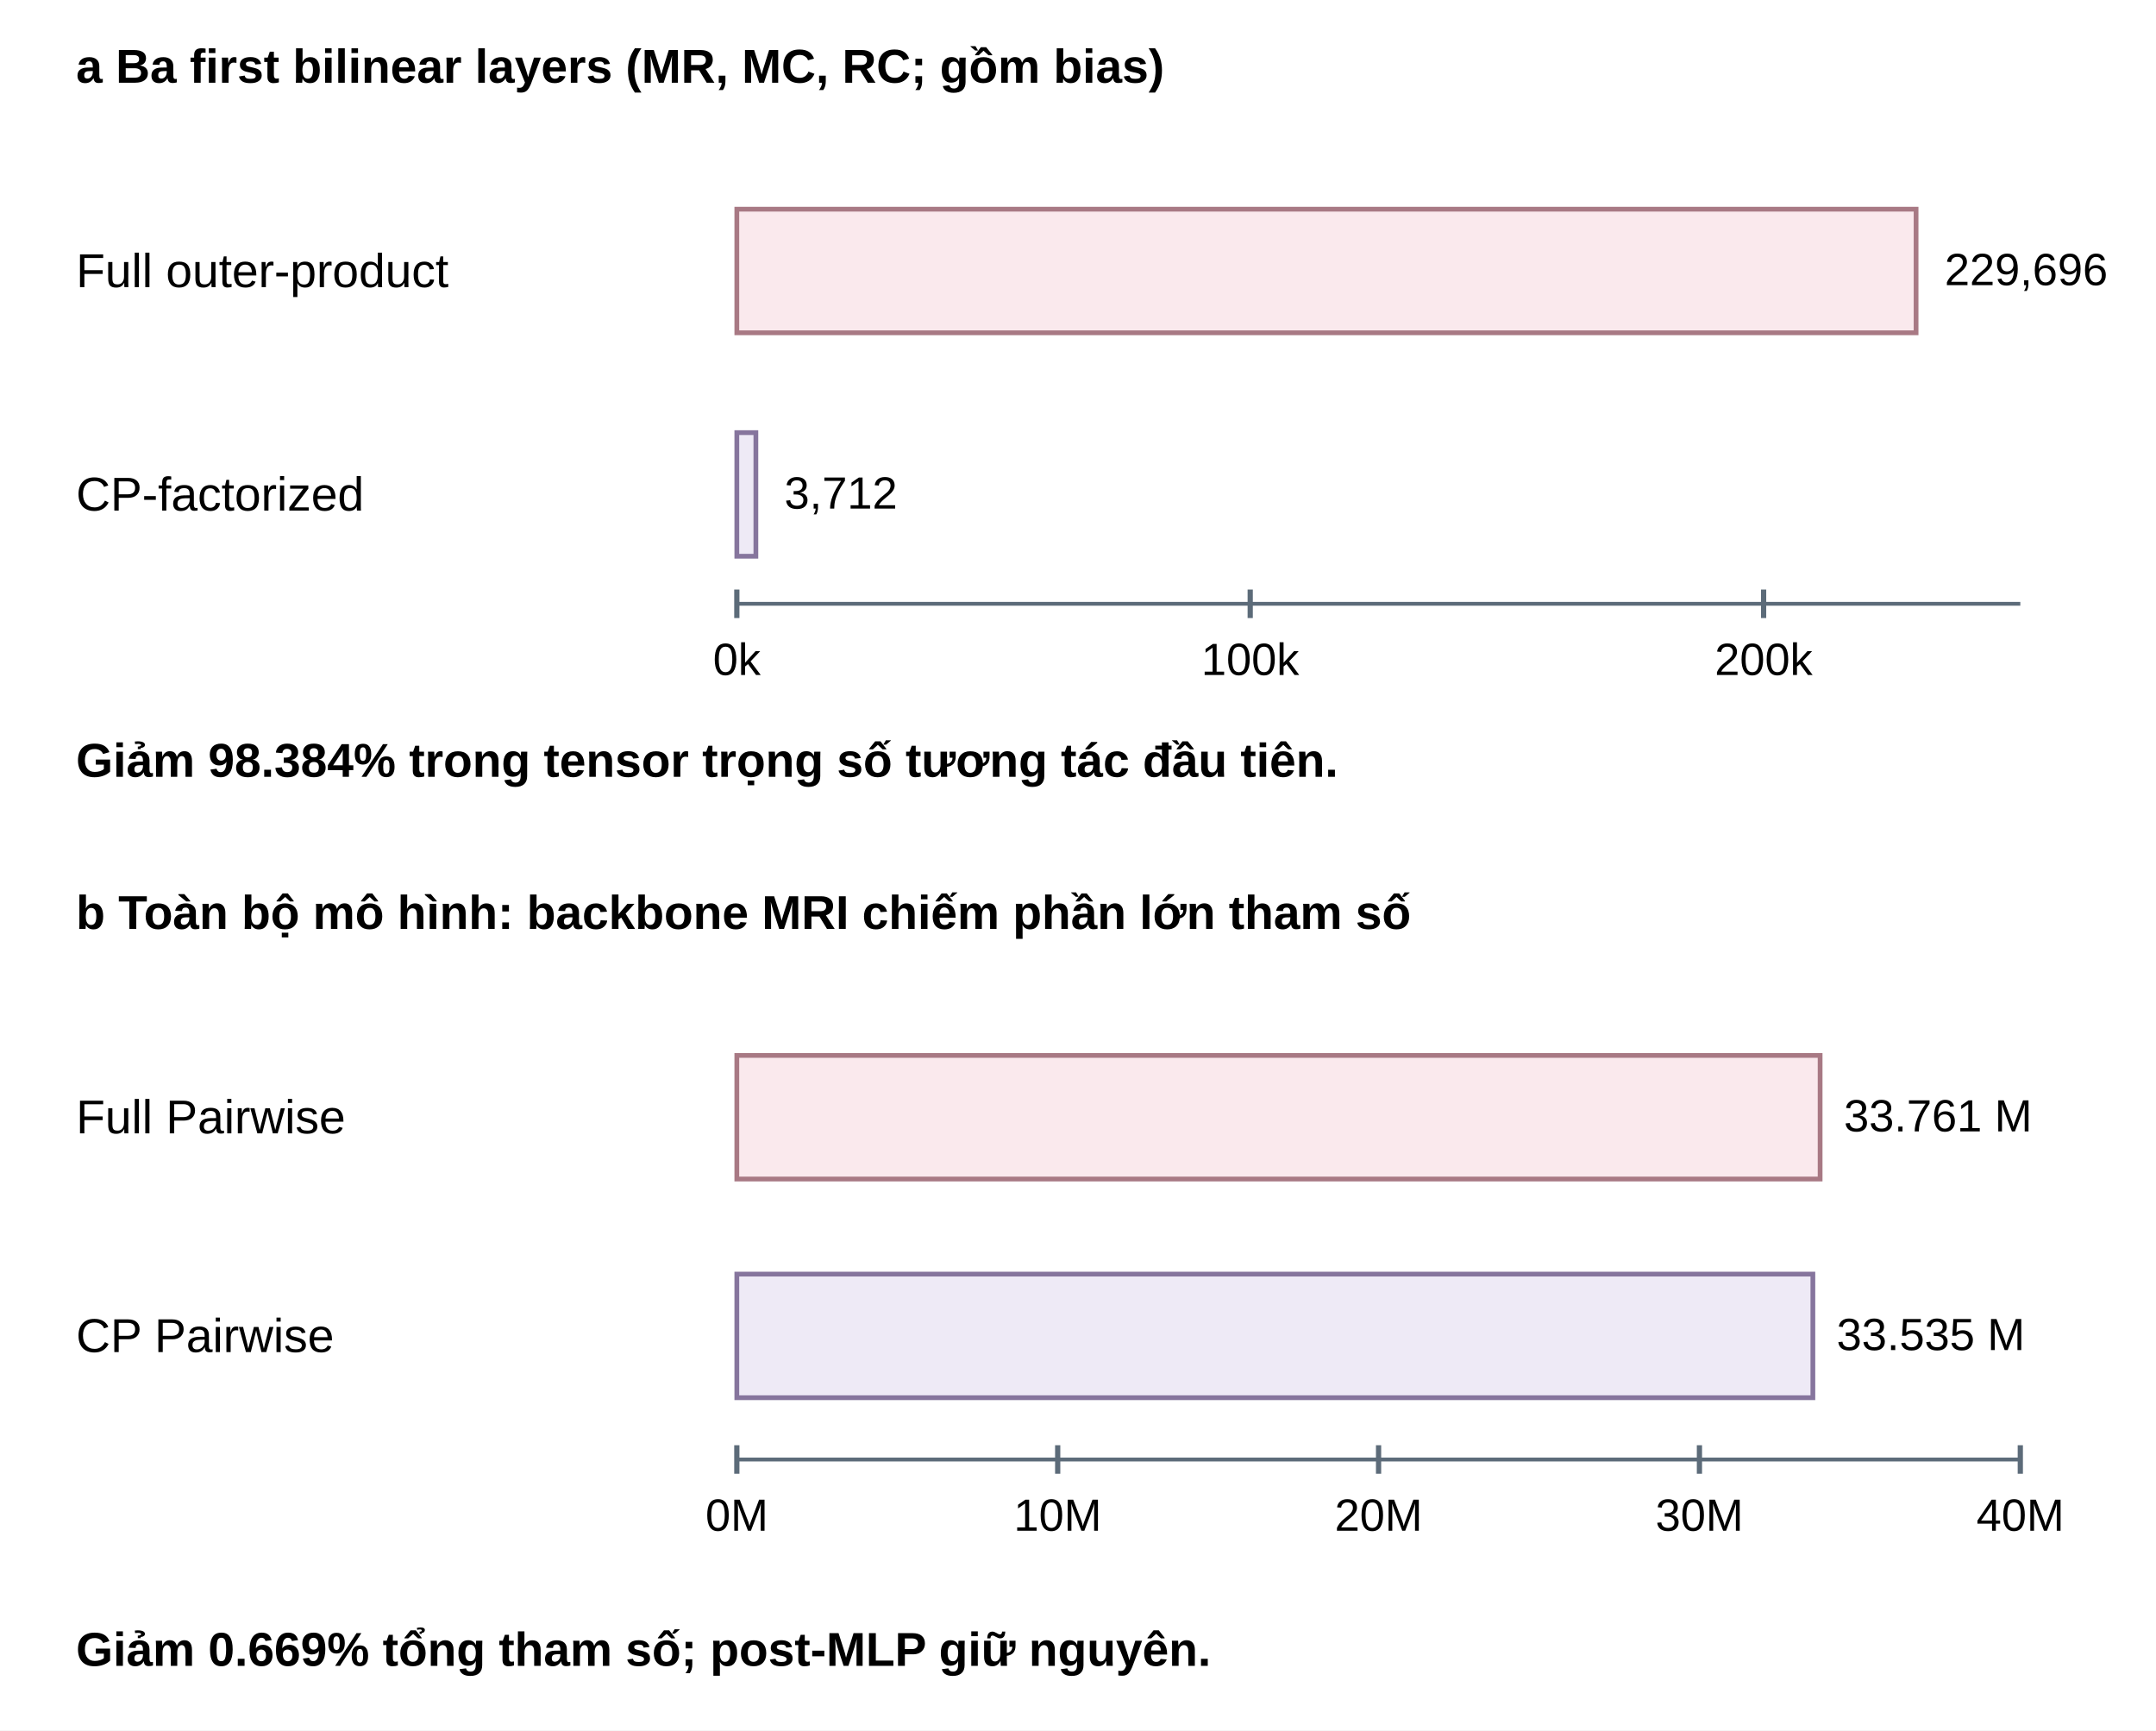
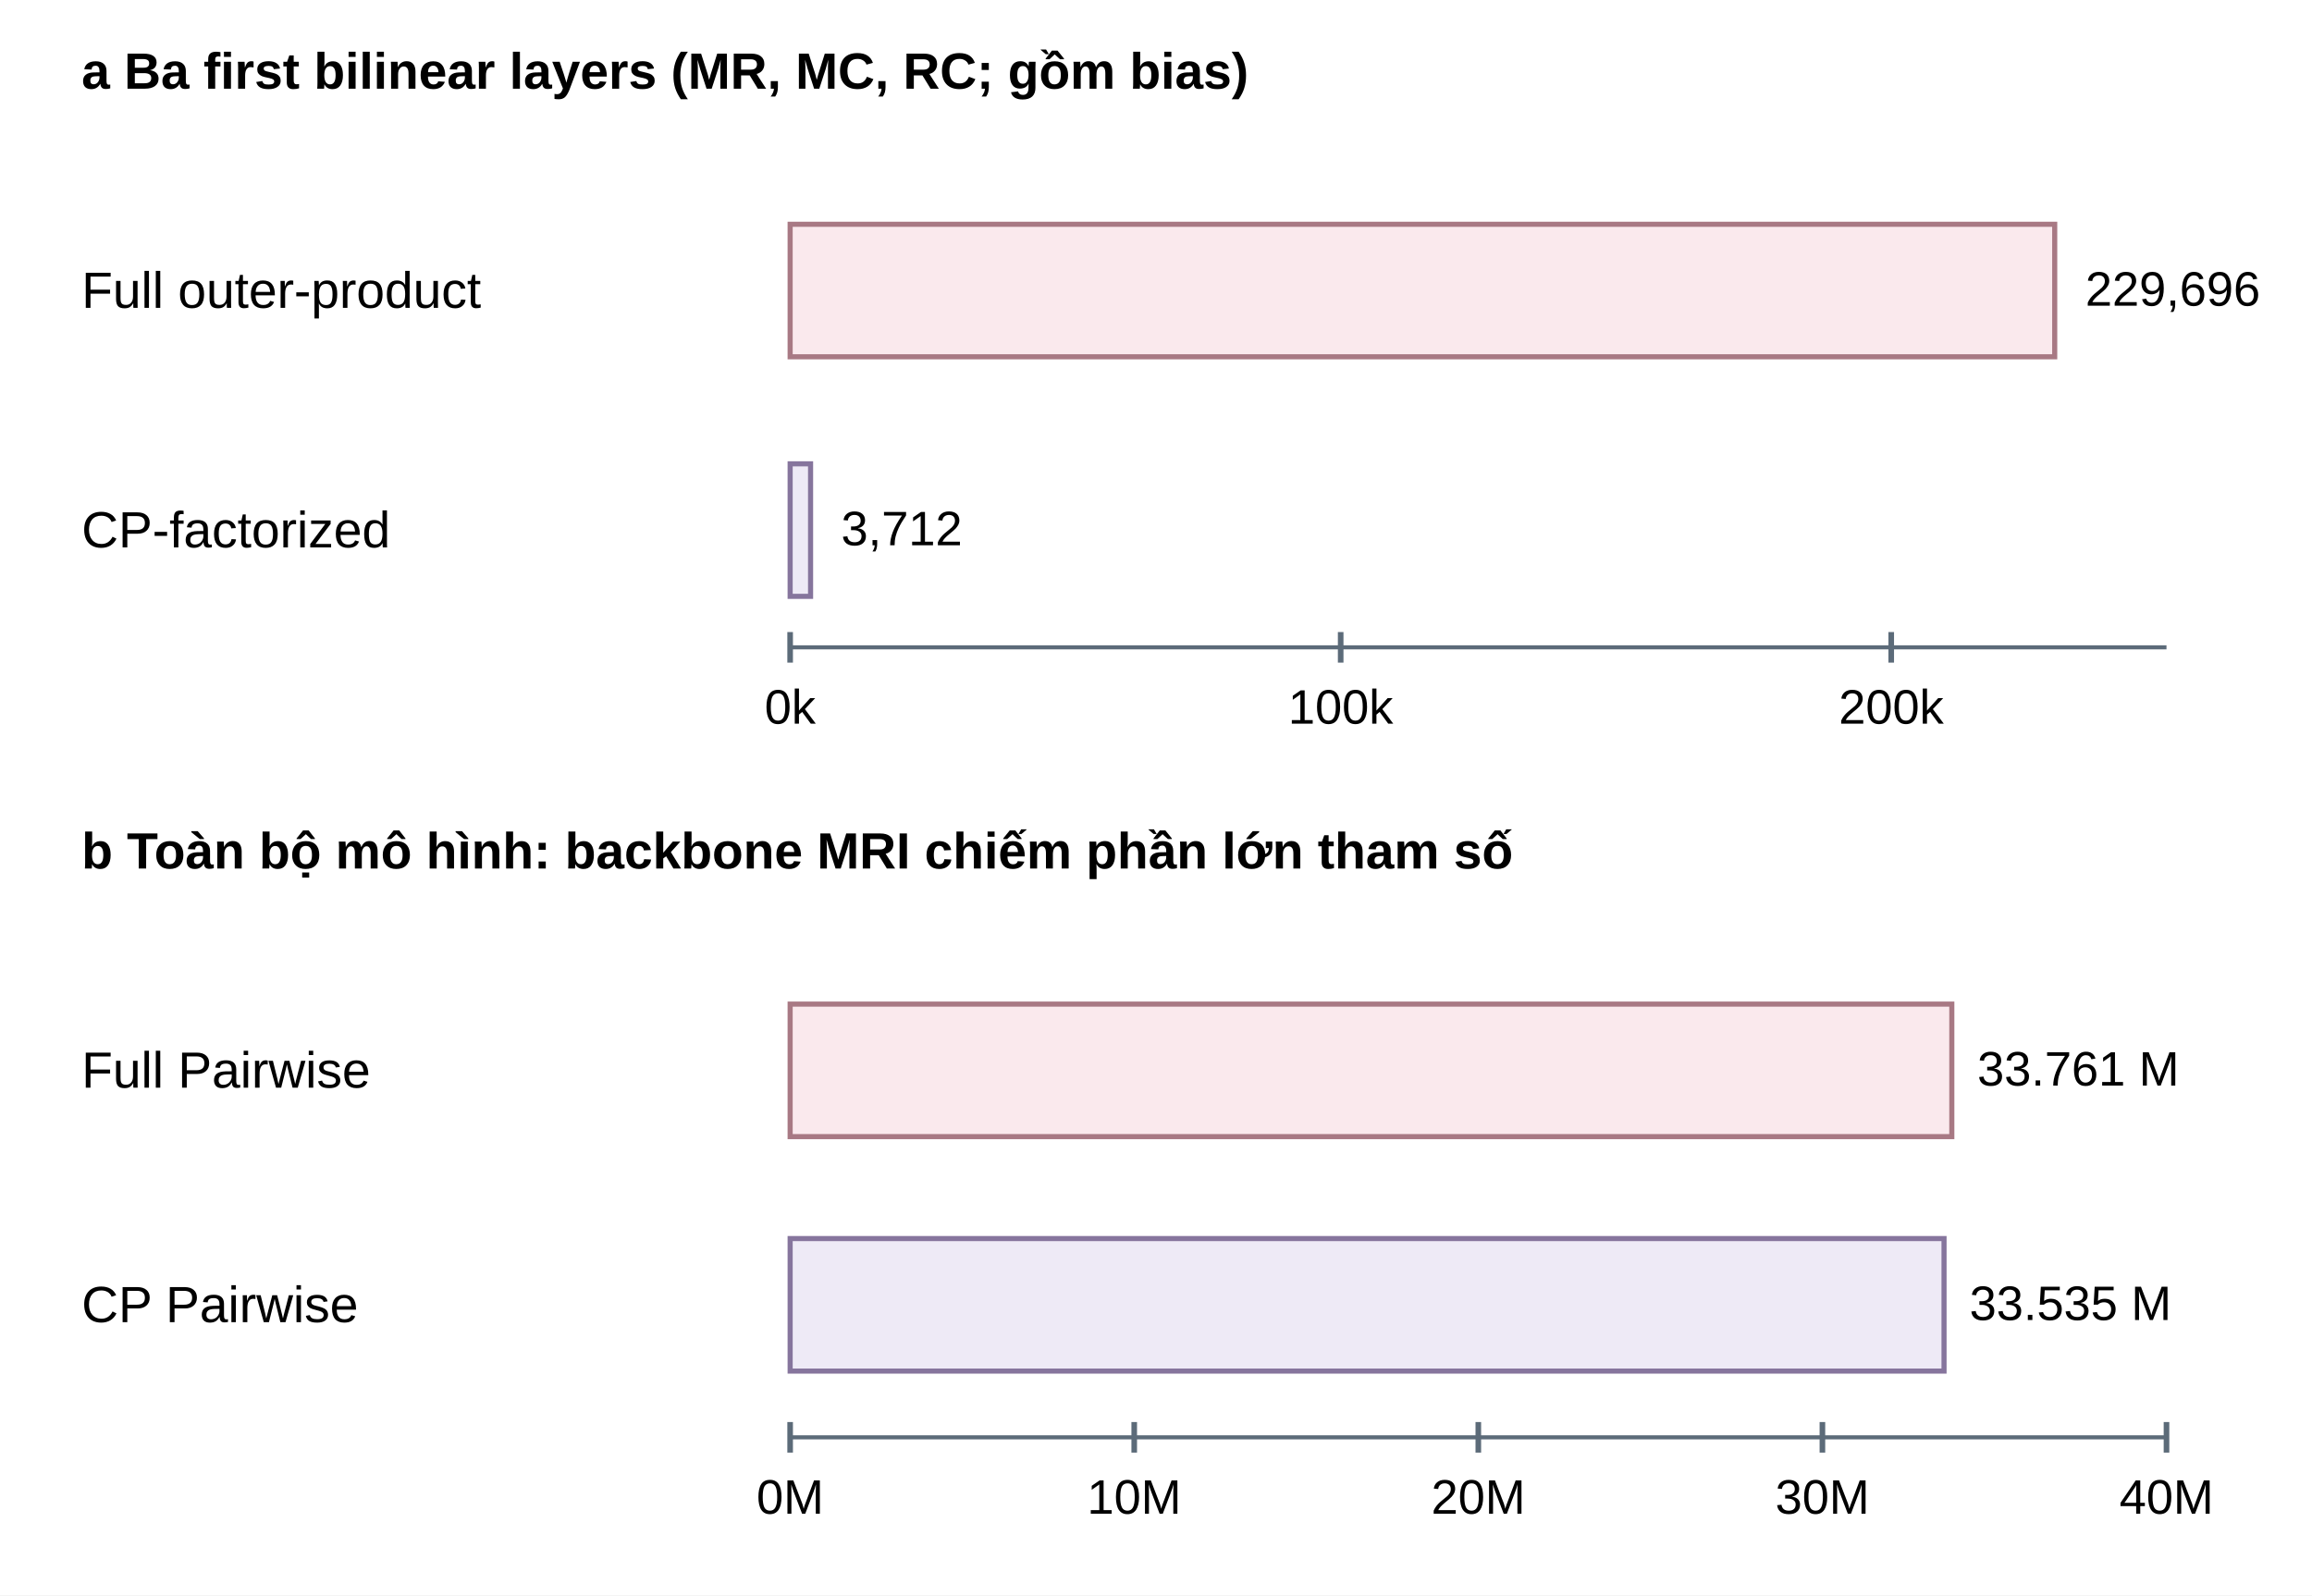
- <svg xmlns="http://www.w3.org/2000/svg" width="160mm" height="128.411mm" viewBox="0 0 453.543 364">
+ <svg xmlns="http://www.w3.org/2000/svg" width="160mm" height="110.419mm" viewBox="0 0 453.543 313">
  <rect width="100%" height="100%" fill="white" />
  <text x="16" y="17.4" font-family="Arial, DejaVu Sans, sans-serif" font-size="10" font-weight="700" text-anchor="start" fill="#000000">a  Ba first bilinear layers (MR, MC, RC; gồm bias)</text>
  <text x="16" y="60.4" font-family="Arial, DejaVu Sans, sans-serif" font-size="10" font-weight="400" text-anchor="start" fill="#000000">Full outer-product</text>
  <rect x="155" y="44" width="248.072" height="26" rx="0" fill="#FAE9ED" stroke="#A87984" stroke-width="1" />
  <text x="279.036" y="60.515" font-family="Arial, DejaVu Sans, sans-serif" font-size="9.5" font-weight="700" text-anchor="middle" fill="#000000" />
  <text x="409.072" y="59.98" font-family="Arial, DejaVu Sans, sans-serif" font-size="9.5" font-weight="400" text-anchor="start" fill="#000000">229,696</text>
  <text x="16" y="107.4" font-family="Arial, DejaVu Sans, sans-serif" font-size="10" font-weight="400" text-anchor="start" fill="#000000">CP-factorized</text>
  <rect x="155" y="91" width="4.009" height="26" rx="0" fill="#EEEAF6" stroke="#86759D" stroke-width="1" />
  <text x="157.004" y="107.515" font-family="Arial, DejaVu Sans, sans-serif" font-size="9.5" font-weight="700" text-anchor="middle" fill="#000000" />
  <text x="165.009" y="106.98" font-family="Arial, DejaVu Sans, sans-serif" font-size="9.5" font-weight="400" text-anchor="start" fill="#000000">3,712</text>
  <polyline points="155.0,124 155.0,130" fill="none" stroke="#5C6B79" stroke-width="1.1" stroke-linejoin="round" />
  <text x="155.0" y="141.98" font-family="Arial, DejaVu Sans, sans-serif" font-size="9.5" font-weight="400" text-anchor="middle" fill="#000000">0k</text>
  <polyline points="263.0,124 263.0,130" fill="none" stroke="#5C6B79" stroke-width="1.1" stroke-linejoin="round" />
  <text x="263.0" y="141.98" font-family="Arial, DejaVu Sans, sans-serif" font-size="9.5" font-weight="400" text-anchor="middle" fill="#000000">100k</text>
  <polyline points="371.0,124 371.0,130" fill="none" stroke="#5C6B79" stroke-width="1.1" stroke-linejoin="round" />
  <text x="371.0" y="141.98" font-family="Arial, DejaVu Sans, sans-serif" font-size="9.5" font-weight="400" text-anchor="middle" fill="#000000">200k</text>
  <polyline points="155,127 425,127" fill="none" stroke="#5C6B79" stroke-width="0.8" stroke-linejoin="round" />
-   <text x="16" y="163.4" font-family="Arial, DejaVu Sans, sans-serif" font-size="10" font-weight="700" text-anchor="start" fill="#000000">Giảm 98.384% trong tensor trọng số tương tác đầu tiên.</text>
-   <text x="16" y="195.4" font-family="Arial, DejaVu Sans, sans-serif" font-size="10" font-weight="700" text-anchor="start" fill="#000000">b  Toàn bộ mô hình: backbone MRI chiếm phần lớn tham số</text>
-   <text x="16" y="238.4" font-family="Arial, DejaVu Sans, sans-serif" font-size="10" font-weight="400" text-anchor="start" fill="#000000">Full Pairwise</text>
-   <rect x="155" y="222" width="227.886" height="26" rx="0" fill="#FAE9ED" stroke="#A87984" stroke-width="1" />
-   <text x="268.943" y="238.515" font-family="Arial, DejaVu Sans, sans-serif" font-size="9.5" font-weight="700" text-anchor="middle" fill="#000000" />
-   <text x="387.886" y="237.98" font-family="Arial, DejaVu Sans, sans-serif" font-size="9.5" font-weight="400" text-anchor="start" fill="#000000">33.761 M</text>
-   <text x="16" y="284.4" font-family="Arial, DejaVu Sans, sans-serif" font-size="10" font-weight="400" text-anchor="start" fill="#000000">CP Pairwise</text>
-   <rect x="155" y="268" width="226.361" height="26" rx="0" fill="#EEEAF6" stroke="#86759D" stroke-width="1" />
-   <text x="268.18" y="284.515" font-family="Arial, DejaVu Sans, sans-serif" font-size="9.5" font-weight="700" text-anchor="middle" fill="#000000" />
-   <text x="386.361" y="283.98" font-family="Arial, DejaVu Sans, sans-serif" font-size="9.5" font-weight="400" text-anchor="start" fill="#000000">33.535 M</text>
-   <polyline points="155,307 425,307" fill="none" stroke="#5C6B79" stroke-width="0.8" stroke-linejoin="round" />
-   <polyline points="155.0,304 155.0,310" fill="none" stroke="#5C6B79" stroke-width="1.1" stroke-linejoin="round" />
-   <text x="155.0" y="321.98" font-family="Arial, DejaVu Sans, sans-serif" font-size="9.5" font-weight="400" text-anchor="middle" fill="#000000">0M</text>
-   <polyline points="222.5,304 222.5,310" fill="none" stroke="#5C6B79" stroke-width="1.1" stroke-linejoin="round" />
-   <text x="222.5" y="321.98" font-family="Arial, DejaVu Sans, sans-serif" font-size="9.5" font-weight="400" text-anchor="middle" fill="#000000">10M</text>
-   <polyline points="290.0,304 290.0,310" fill="none" stroke="#5C6B79" stroke-width="1.1" stroke-linejoin="round" />
-   <text x="290.0" y="321.98" font-family="Arial, DejaVu Sans, sans-serif" font-size="9.5" font-weight="400" text-anchor="middle" fill="#000000">20M</text>
-   <polyline points="357.5,304 357.5,310" fill="none" stroke="#5C6B79" stroke-width="1.1" stroke-linejoin="round" />
-   <text x="357.5" y="321.98" font-family="Arial, DejaVu Sans, sans-serif" font-size="9.5" font-weight="400" text-anchor="middle" fill="#000000">30M</text>
-   <polyline points="425.0,304 425.0,310" fill="none" stroke="#5C6B79" stroke-width="1.1" stroke-linejoin="round" />
-   <text x="425.0" y="321.98" font-family="Arial, DejaVu Sans, sans-serif" font-size="9.5" font-weight="400" text-anchor="middle" fill="#000000">40M</text>
-   <text x="16" y="350.4" font-family="Arial, DejaVu Sans, sans-serif" font-size="10" font-weight="700" text-anchor="start" fill="#000000">Giảm 0.669% tổng tham số; post-MLP giữ nguyên.</text>
+   <text x="16" y="170.4" font-family="Arial, DejaVu Sans, sans-serif" font-size="10" font-weight="700" text-anchor="start" fill="#000000">b  Toàn bộ mô hình: backbone MRI chiếm phần lớn tham số</text>
+   <text x="16" y="213.4" font-family="Arial, DejaVu Sans, sans-serif" font-size="10" font-weight="400" text-anchor="start" fill="#000000">Full Pairwise</text>
+   <rect x="155" y="197" width="227.886" height="26" rx="0" fill="#FAE9ED" stroke="#A87984" stroke-width="1" />
+   <text x="268.943" y="213.515" font-family="Arial, DejaVu Sans, sans-serif" font-size="9.5" font-weight="700" text-anchor="middle" fill="#000000" />
+   <text x="387.886" y="212.98" font-family="Arial, DejaVu Sans, sans-serif" font-size="9.5" font-weight="400" text-anchor="start" fill="#000000">33.761 M</text>
+   <text x="16" y="259.4" font-family="Arial, DejaVu Sans, sans-serif" font-size="10" font-weight="400" text-anchor="start" fill="#000000">CP Pairwise</text>
+   <rect x="155" y="243" width="226.361" height="26" rx="0" fill="#EEEAF6" stroke="#86759D" stroke-width="1" />
+   <text x="268.18" y="259.515" font-family="Arial, DejaVu Sans, sans-serif" font-size="9.5" font-weight="700" text-anchor="middle" fill="#000000" />
+   <text x="386.361" y="258.98" font-family="Arial, DejaVu Sans, sans-serif" font-size="9.5" font-weight="400" text-anchor="start" fill="#000000">33.535 M</text>
+   <polyline points="155,282 425,282" fill="none" stroke="#5C6B79" stroke-width="0.8" stroke-linejoin="round" />
+   <polyline points="155.0,279 155.0,285" fill="none" stroke="#5C6B79" stroke-width="1.1" stroke-linejoin="round" />
+   <text x="155.0" y="296.98" font-family="Arial, DejaVu Sans, sans-serif" font-size="9.5" font-weight="400" text-anchor="middle" fill="#000000">0M</text>
+   <polyline points="222.5,279 222.5,285" fill="none" stroke="#5C6B79" stroke-width="1.1" stroke-linejoin="round" />
+   <text x="222.5" y="296.98" font-family="Arial, DejaVu Sans, sans-serif" font-size="9.5" font-weight="400" text-anchor="middle" fill="#000000">10M</text>
+   <polyline points="290.0,279 290.0,285" fill="none" stroke="#5C6B79" stroke-width="1.1" stroke-linejoin="round" />
+   <text x="290.0" y="296.98" font-family="Arial, DejaVu Sans, sans-serif" font-size="9.5" font-weight="400" text-anchor="middle" fill="#000000">20M</text>
+   <polyline points="357.5,279 357.5,285" fill="none" stroke="#5C6B79" stroke-width="1.1" stroke-linejoin="round" />
+   <text x="357.5" y="296.98" font-family="Arial, DejaVu Sans, sans-serif" font-size="9.5" font-weight="400" text-anchor="middle" fill="#000000">30M</text>
+   <polyline points="425.0,279 425.0,285" fill="none" stroke="#5C6B79" stroke-width="1.1" stroke-linejoin="round" />
+   <text x="425.0" y="296.98" font-family="Arial, DejaVu Sans, sans-serif" font-size="9.5" font-weight="400" text-anchor="middle" fill="#000000">40M</text>
</svg>
